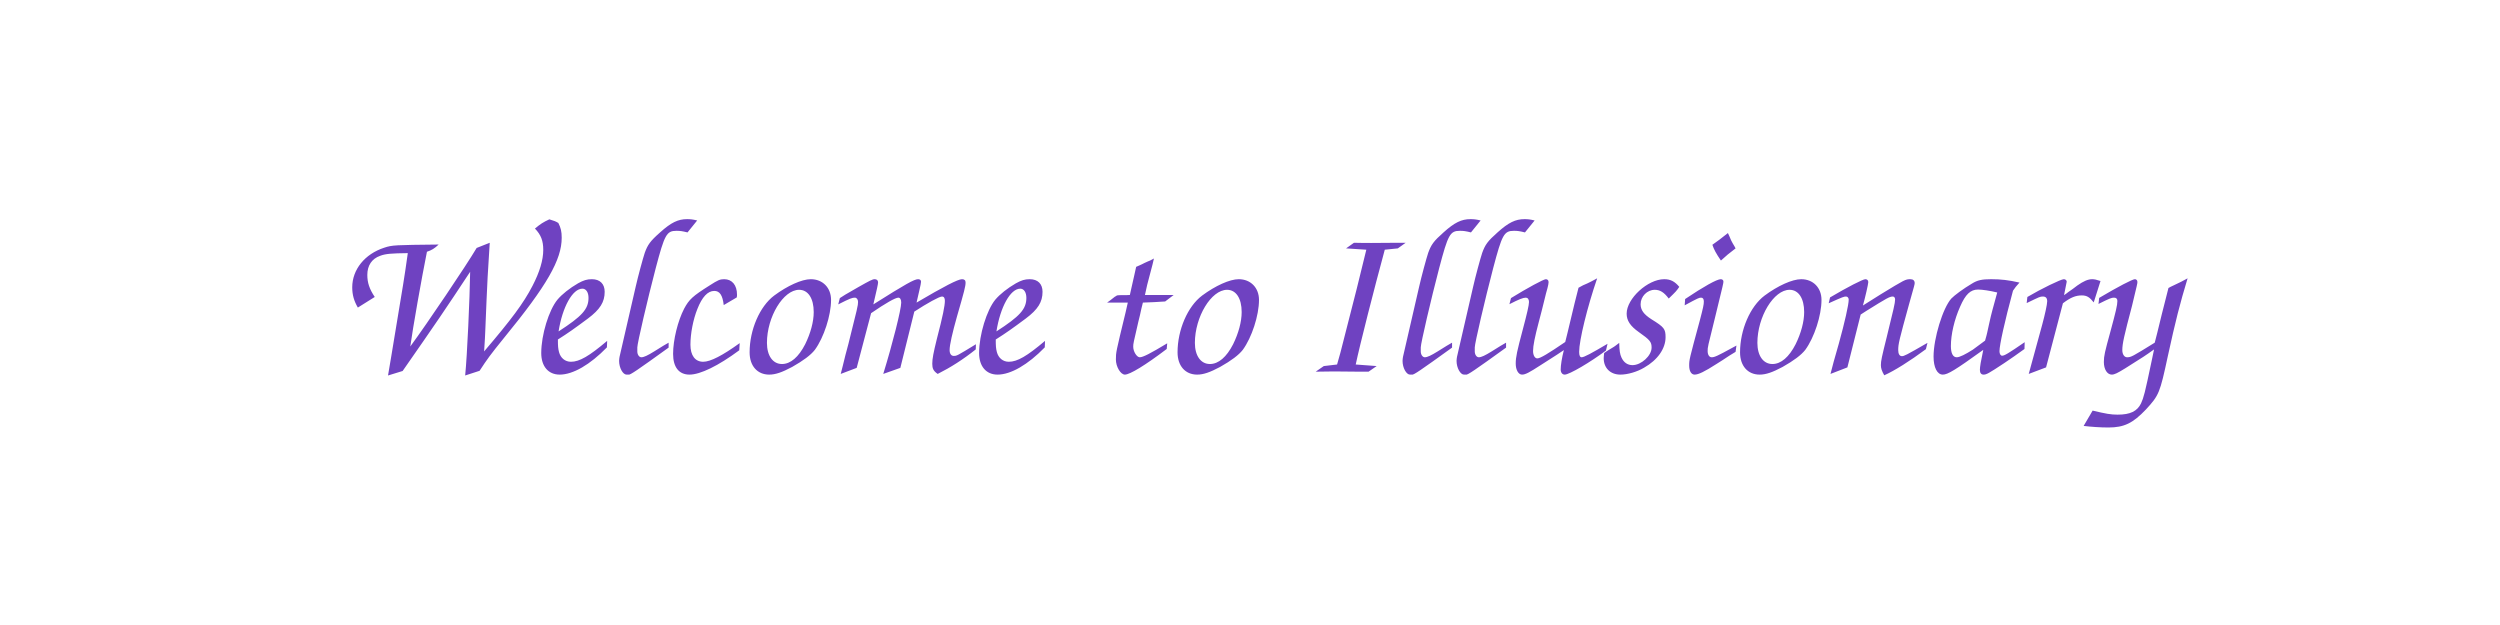
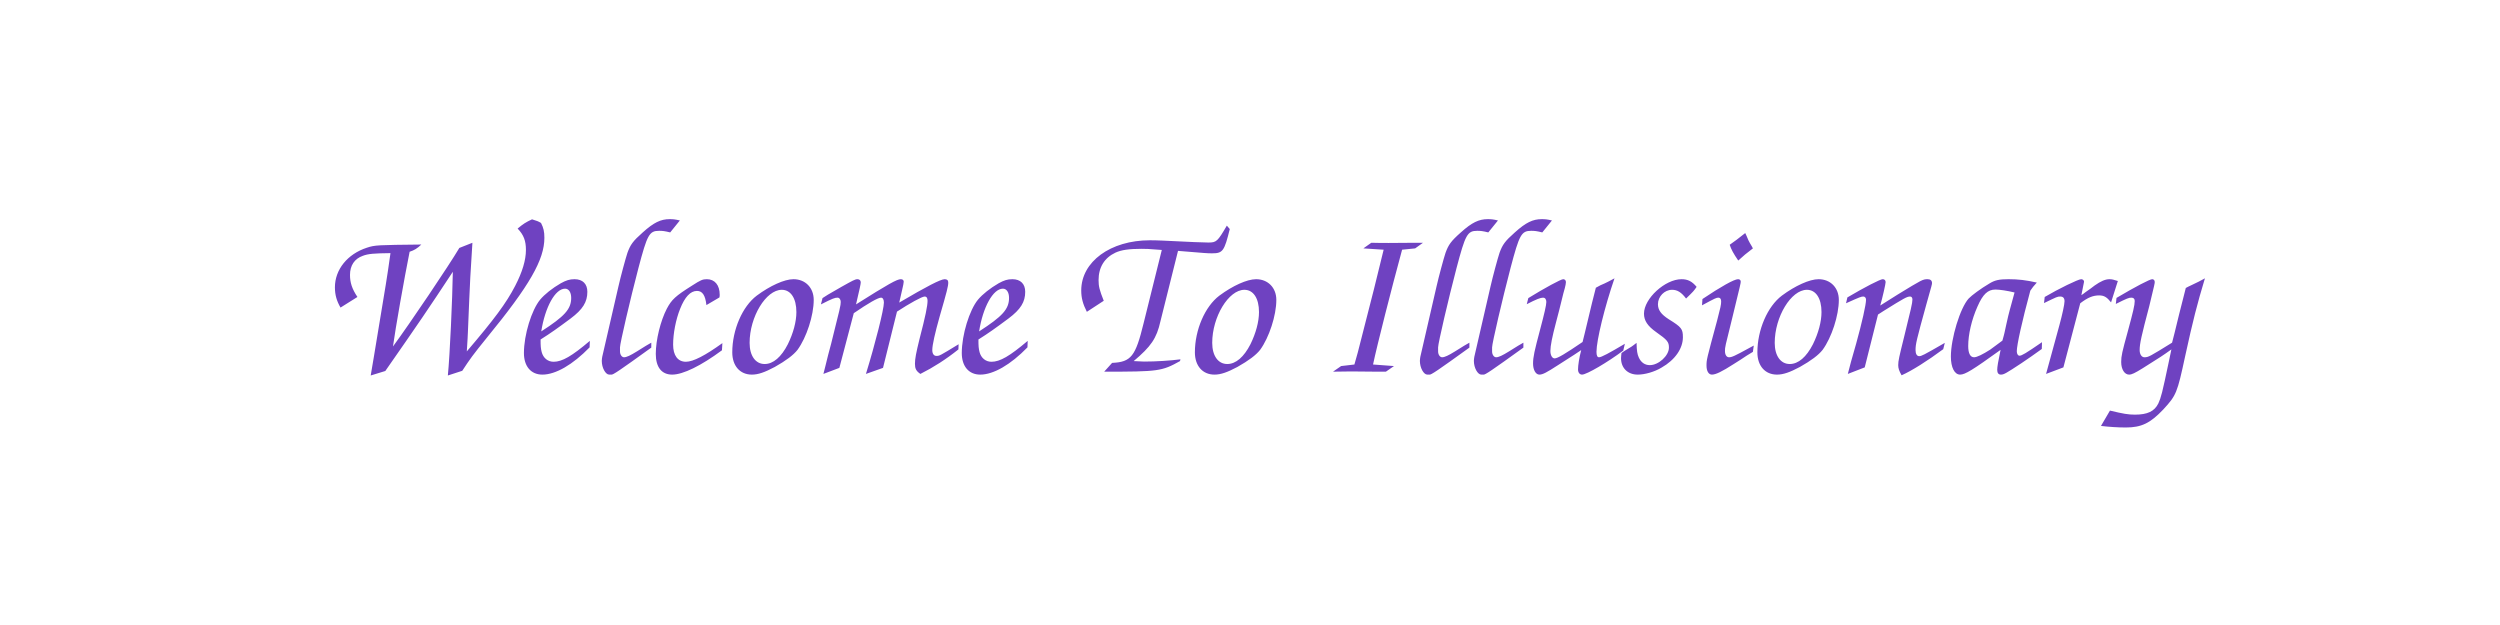
<svg xmlns="http://www.w3.org/2000/svg" width="800" height="200">
-   <text x="50%" y="50%" dominant-baseline="middle" text-anchor="middle" font-family="'Brush Script MT', cursive" font-size="72" fill="#6f42c1">Welcome to Illusionary</text>
+   <text x="50%" y="50%" dominant-baseline="middle" text-anchor="middle" font-family="'Brush Script MT', cursive" font-size="72" fill="#6f42c1">Welcome To Illusionary</text>
</svg>
